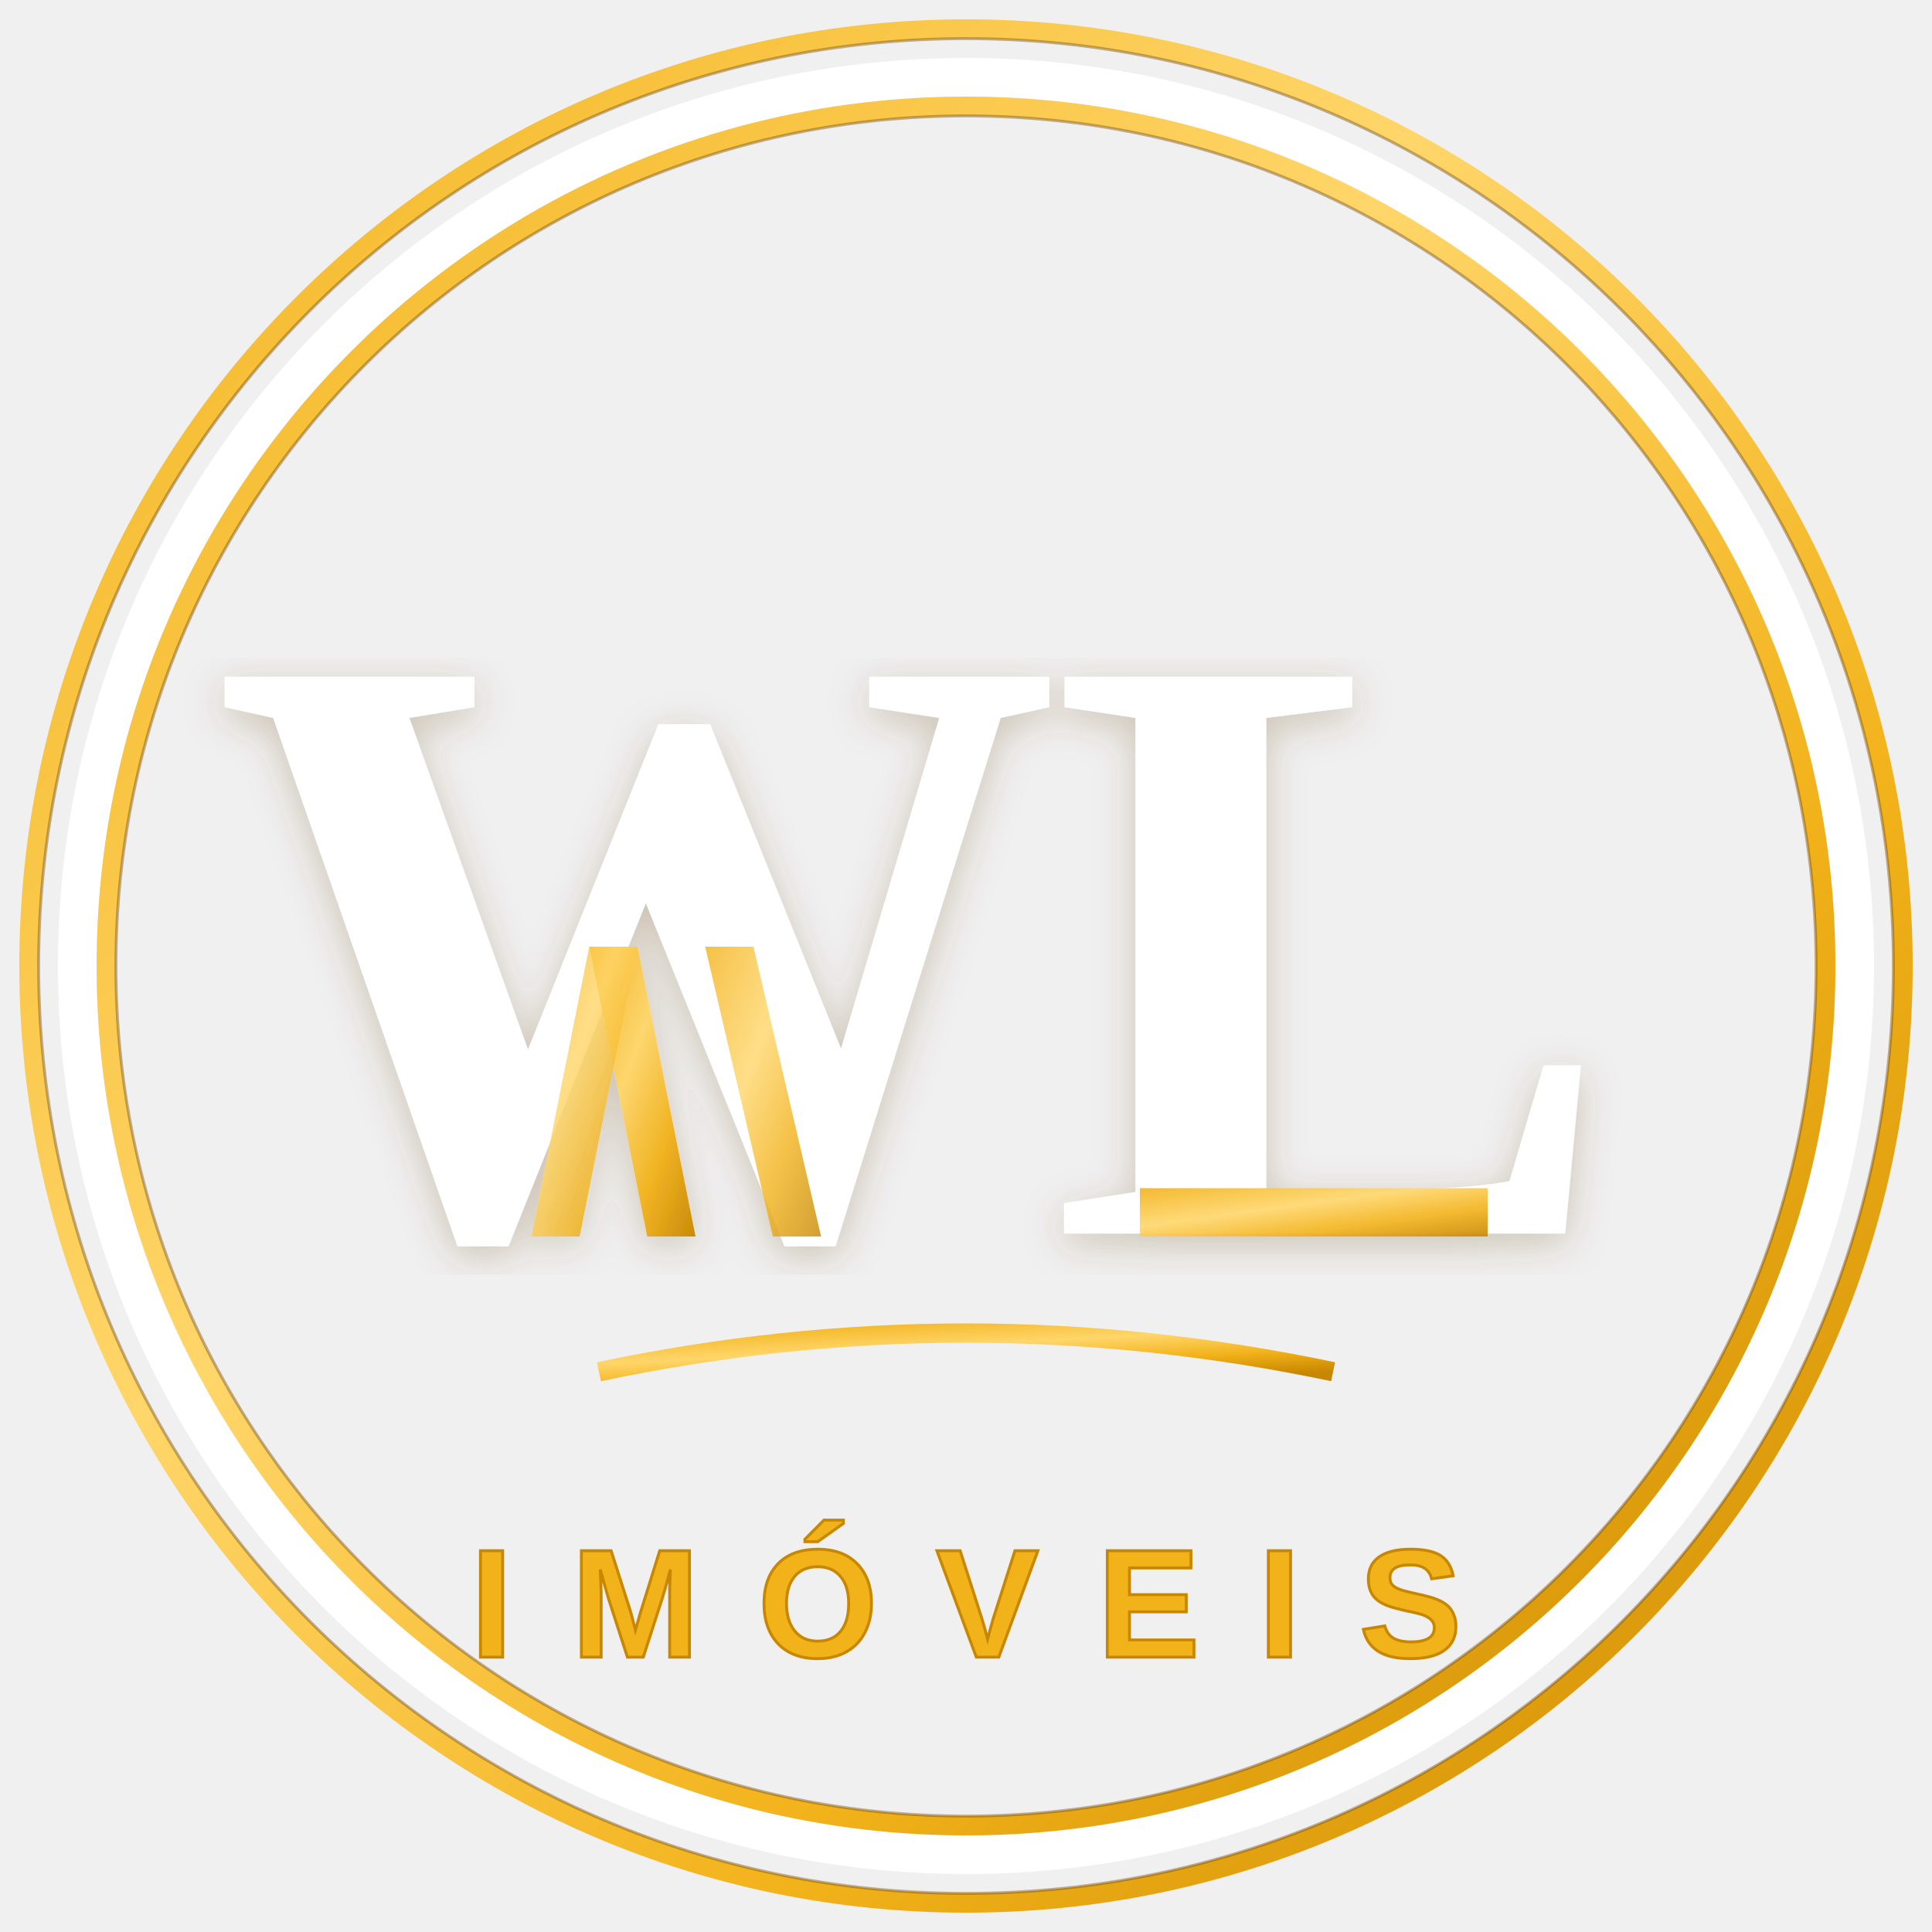
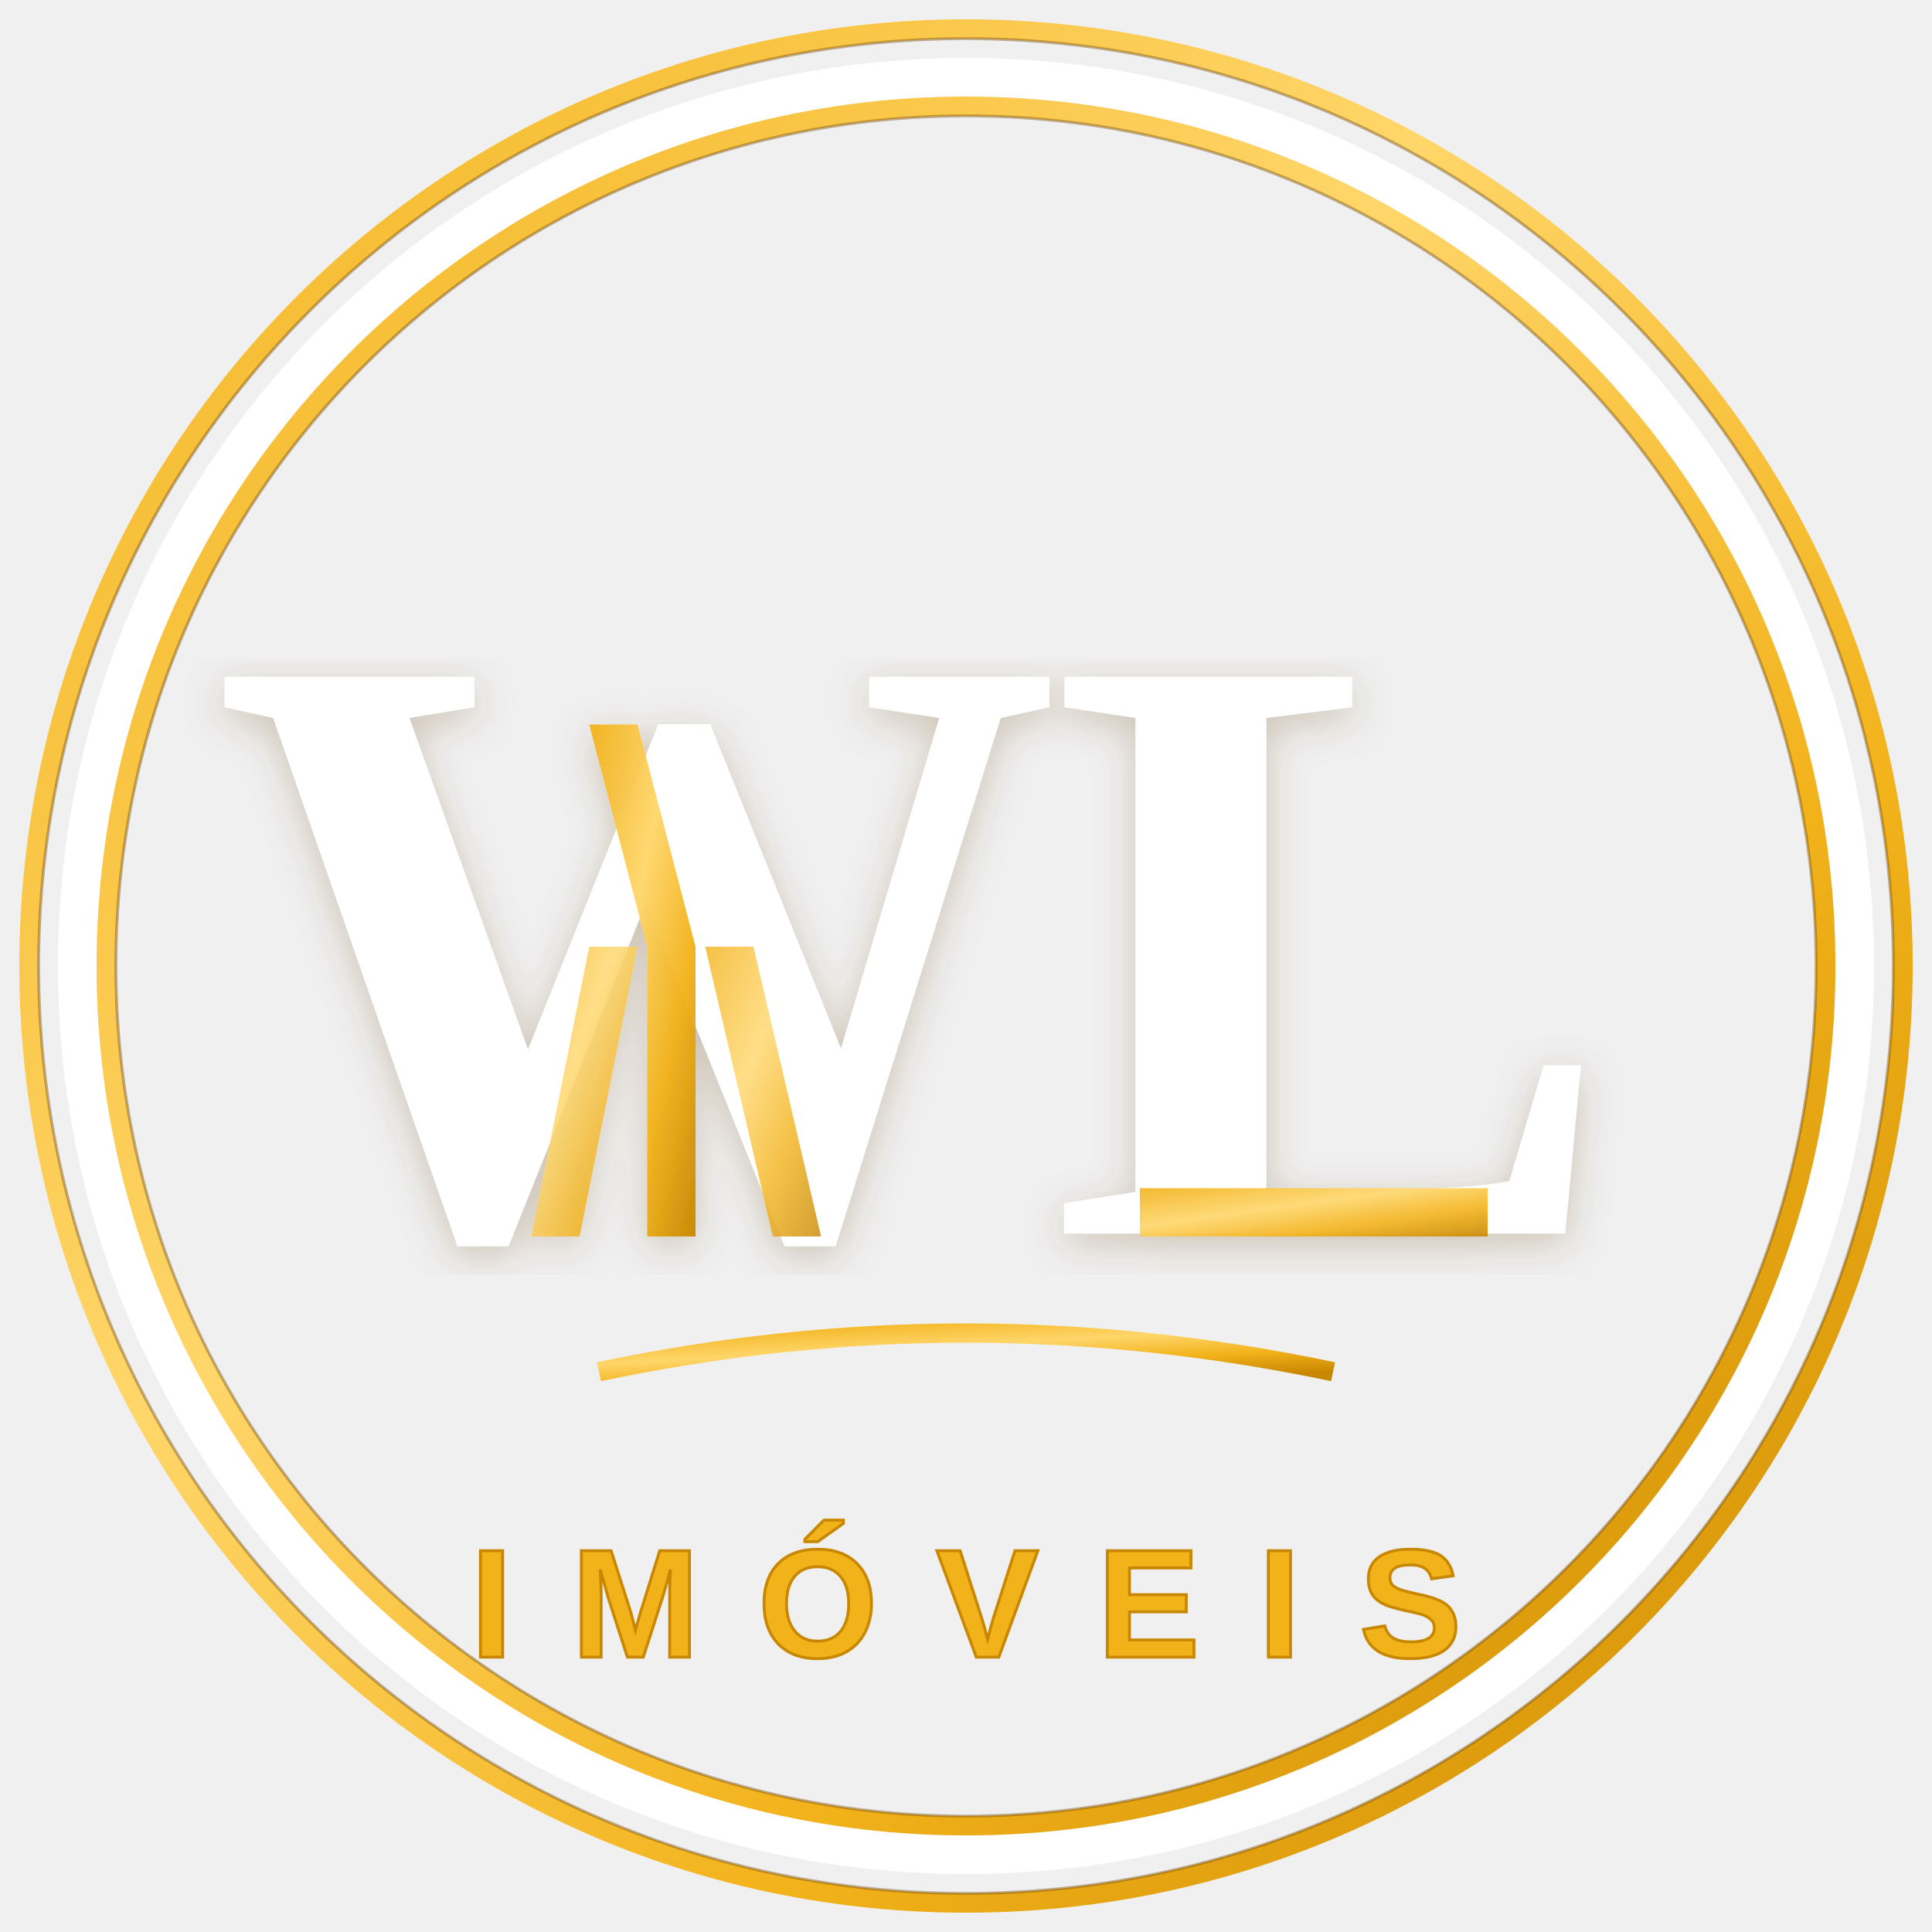
<svg xmlns="http://www.w3.org/2000/svg" viewBox="0 0 200 200" width="200" height="200">
  <defs>
    <linearGradient id="goldGrad" x1="0%" y1="0%" x2="100%" y2="100%">
      <stop offset="0%" style="stop-color:#F2B21A" />
      <stop offset="40%" style="stop-color:#FFD66A" />
      <stop offset="70%" style="stop-color:#F2B21A" />
      <stop offset="100%" style="stop-color:#C88700" />
    </linearGradient>
    <filter id="shadow" x="-5%" y="-5%" width="110%" height="110%">
      <feDropShadow dx="0" dy="1" stdDeviation="2" flood-color="#6B4200" flood-opacity="0.25" />
    </filter>
  </defs>
  <circle cx="100" cy="100" r="97" fill="none" stroke="url(#goldGrad)" stroke-width="2" />
  <circle cx="100" cy="100" r="96" fill="none" stroke="#6B4200" stroke-width="0.3" opacity="0.4" />
  <circle cx="100" cy="100" r="92" fill="none" stroke="#FFFFFF" stroke-width="4" />
  <circle cx="100" cy="100" r="89" fill="none" stroke="url(#goldGrad)" stroke-width="2" />
  <circle cx="100" cy="100" r="88" fill="none" stroke="#6B4200" stroke-width="0.3" opacity="0.4" />
  <g filter="url(#shadow)">
    <text x="66" y="98" font-family="'Times New Roman', Georgia, serif" font-size="88" font-weight="bold" fill="#FFFFFF" text-anchor="middle" dominant-baseline="central">W</text>
    <path d="M 78 98               L 85 128               L 80 128               L 73 98               Z" fill="url(#goldGrad)" opacity="0.8" />
-     <path d="M 66 98               L 72 128               L 67 128               L 61 98               Z" fill="url(#goldGrad)" opacity="0.95" />
+     <path d="M 66 75              L 72 98              L 72 128              L 67 128              L 67 98              L 61 75              Z" fill="url(#goldGrad)" opacity="0.95" />
    <path d="M 60 128               L 66 98               L 61 98               L 55 128               Z" fill="url(#goldGrad)" opacity="0.8" />
    <text x="138" y="98" font-family="'Times New Roman', Georgia, serif" font-size="88" font-weight="bold" fill="#FFFFFF" text-anchor="middle" dominant-baseline="central">L</text>
    <path d="M 118 128               L 154 128               L 154 123               L 118 123               Z" fill="url(#goldGrad)" opacity="0.9" />
  </g>
  <path d="M 62 142 Q 100 134 138 142" fill="none" stroke="url(#goldGrad)" stroke-width="2" />
  <text x="100" y="166" font-family="Arial, Helvetica, sans-serif" font-size="16" font-weight="bold" fill="#F2B21A" text-anchor="middle" letter-spacing="6" dominant-baseline="central" stroke="#C88700" stroke-width="0.3">
    IMÓVEIS
  </text>
</svg>
